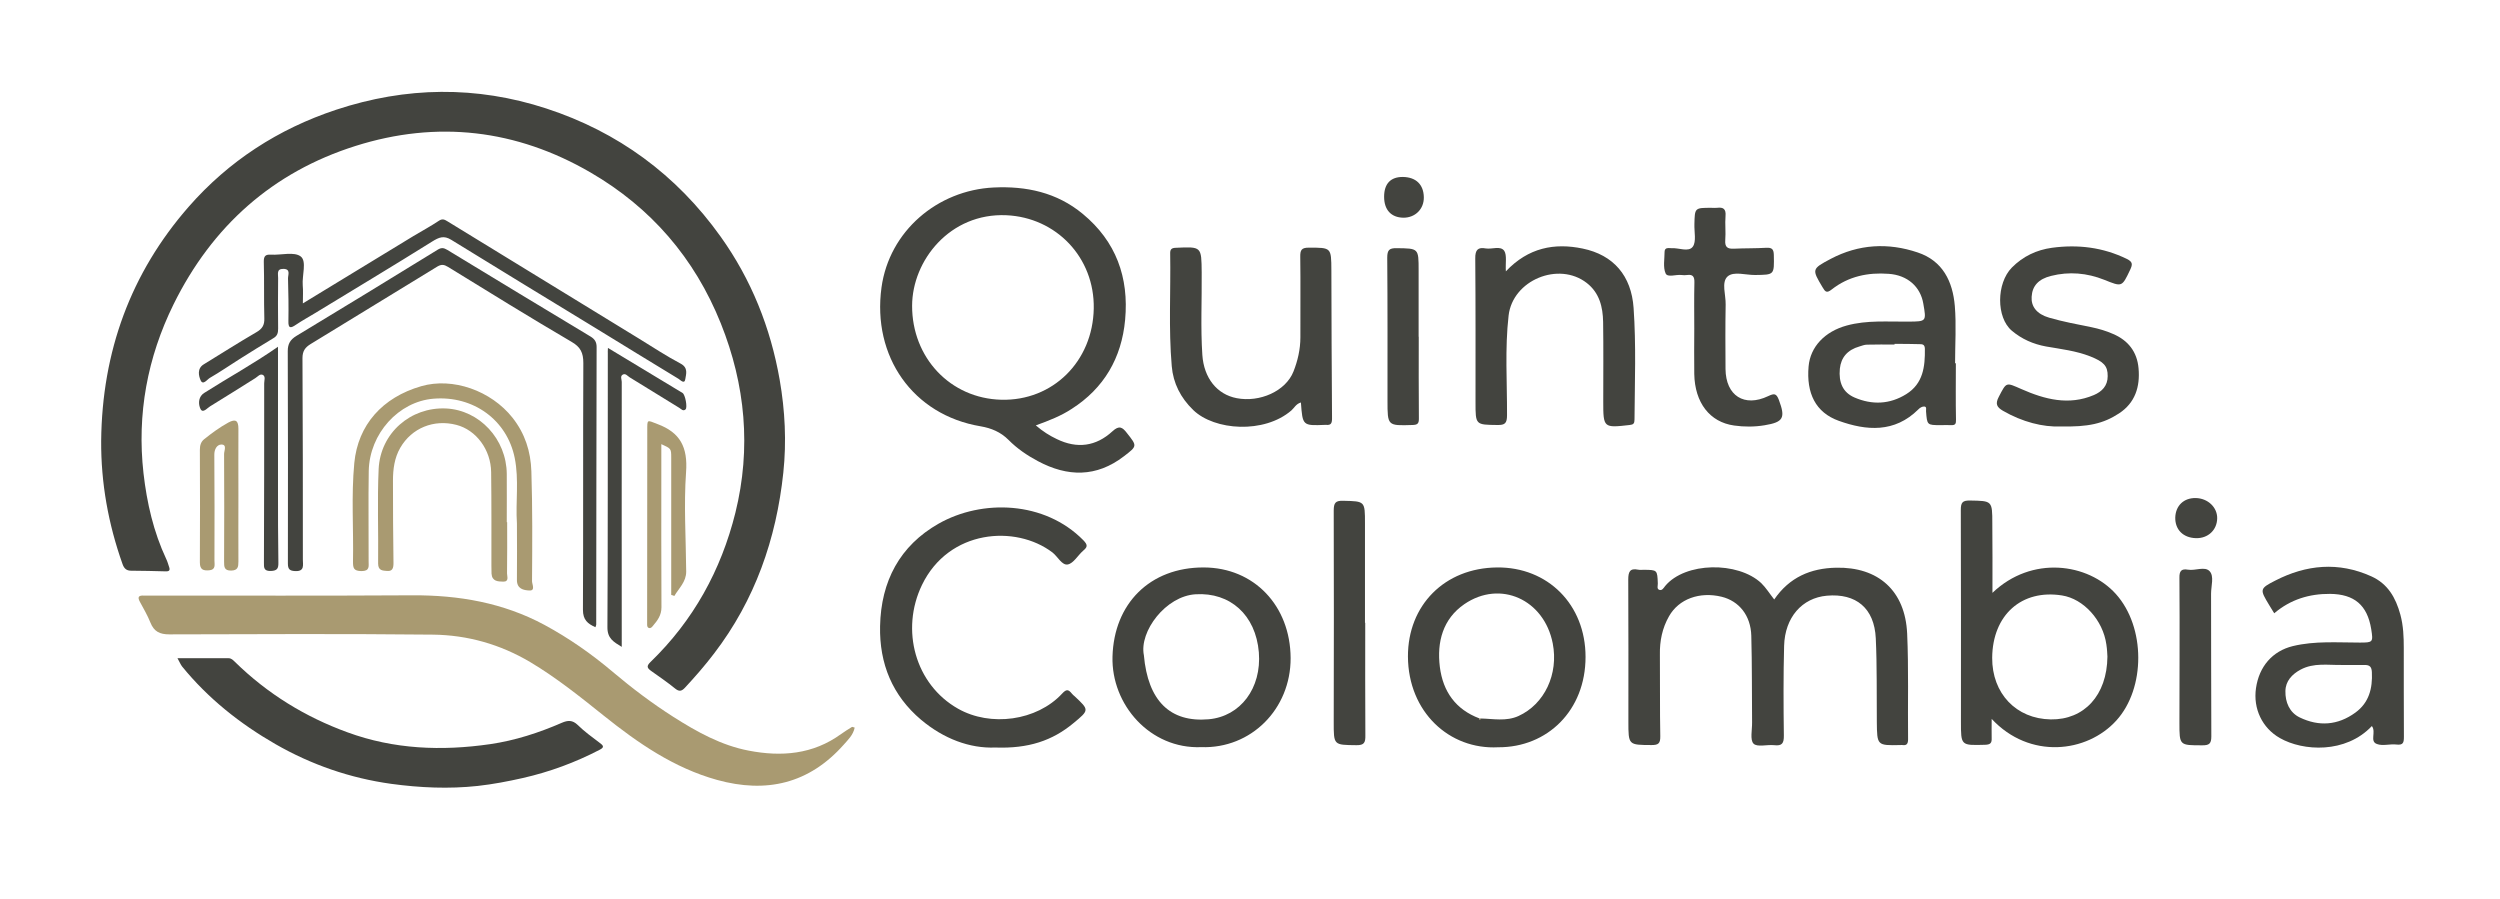
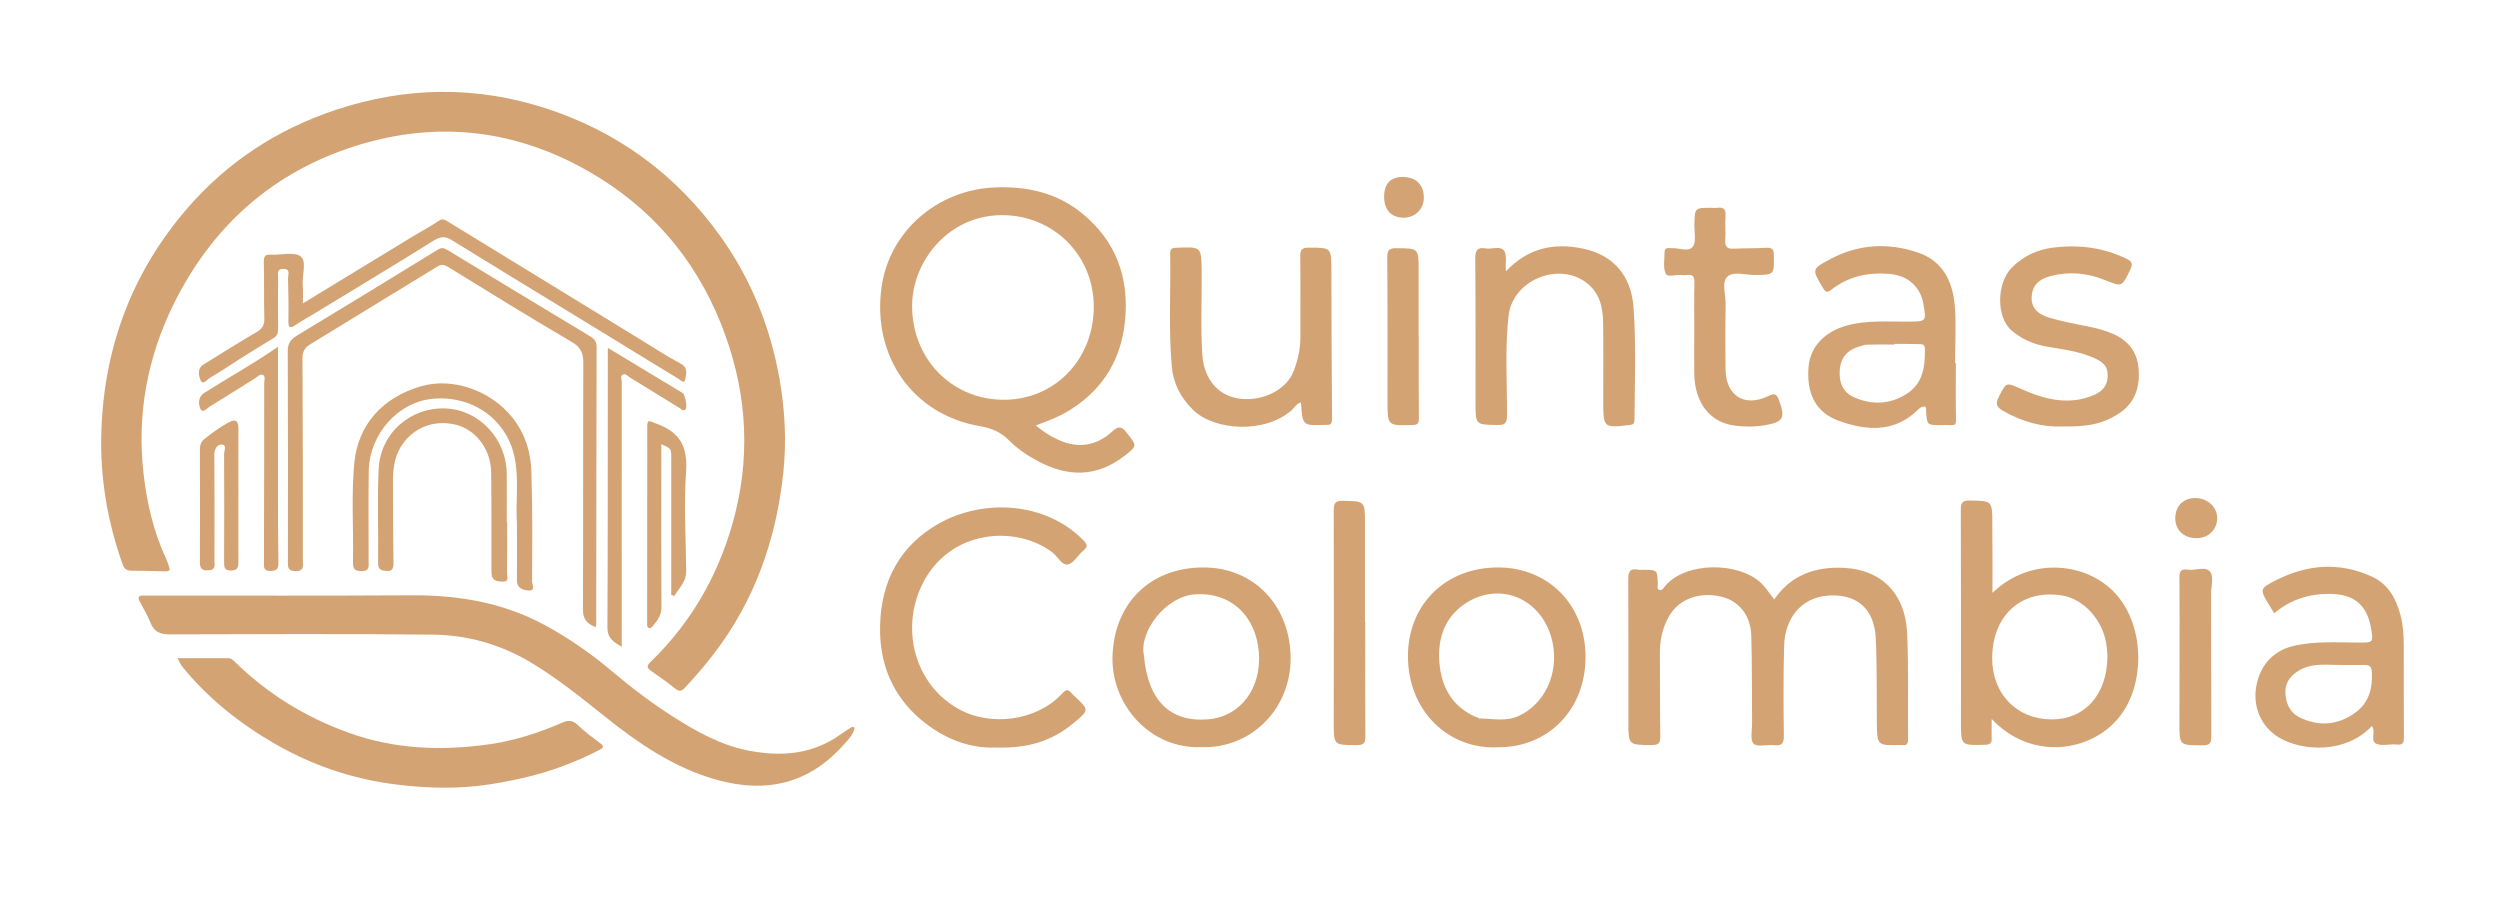
<svg xmlns="http://www.w3.org/2000/svg" version="1.1" id="Layer_1" x="0px" y="0px" viewBox="0 0 1920 690" style="enable-background:new 0 0 1920 690;" xml:space="preserve">
  <style type="text/css">
- 	.st0{fill:#43443F;}
- 	.st1{fill:#A99A71;}
+ 	.st0{fill:#d4a373;}
+ 	.st1{fill:#d4a373;}
</style>
  <path class="st0" d="M77.7,338.5c0.7-68.4,22.6-128.7,67.2-179.7c30.8-35.2,68.9-59.8,113.2-74.5c53.8-17.8,107.8-18.5,161.4-1  c54.9,17.9,100,50.8,134,98.5c23.5,32.9,38.3,69.9,45.3,109.9c4.1,23.6,5.3,47.5,2.8,71.2c-5.4,51.1-21.8,98-53.2,139  c-7,9.2-14.5,17.8-22.3,26.2c-2.5,2.7-4.4,3.3-7.6,0.7c-5.9-4.8-12.2-9.1-18.4-13.5c-3-2.2-3.9-3.6-0.5-6.9  c32.8-31.7,54.2-70.4,65.2-114.7c12.2-49.5,7.7-98.1-11.2-145.3c-20.2-50.4-53.9-89.1-100-115.9c-57.1-33.2-118-40.2-180.6-20.4  c-63.3,20-110,61.3-139.8,121.8c-20,40.7-28.1,84.1-23,129.5c2.6,22.8,7.7,45.1,17.5,66c0.9,1.8,1.4,3.8,2.1,5.8  c1,2.7,0.3,3.7-2.6,3.6c-8.8-0.3-17.7-0.4-26.5-0.5c-3.6,0-5.4-1.7-6.6-5.1C83.2,402.5,77.5,371,77.7,338.5z" />
  <path class="st1" d="M656.4,558.8c-1.2,5.8-5.1,9.3-8.4,13.1c-26.7,30.1-59.5,37.5-97.2,27.1c-33.2-9.2-60.8-28.3-87.4-49.6  c-18.1-14.5-36.1-28.9-56-40.8c-23.2-13.8-48.4-20.9-74.9-21.2c-67.5-0.7-135-0.4-202.4-0.2c-7.4,0-11.8-2.1-14.6-9.1  c-2.2-5.5-5.2-10.6-8-15.8c-2.2-3.9-0.9-5.1,3-4.9c2.3,0.1,4.5,0,6.8,0c66.5,0,132.9,0.2,199.4-0.2c35.6-0.2,69.8,5.7,101.4,22.7  c18.7,10.1,36.2,22.3,52.6,36.2c14.8,12.5,30.2,24.1,46.5,34.5c18.1,11.5,36.8,21.9,57.9,25.9c24.9,4.8,49.2,3,70.9-12.8  c2.7-1.9,5.5-3.7,8.3-5.4C654.5,558.1,655.2,558.5,656.4,558.8z" />
  <path class="st0" d="M795.5,326.7c5.5,4.7,10.6,7.9,16.1,10.5c15.6,7.6,30.1,5.7,42.8-6c5.1-4.7,7.6-3.2,11.1,1.4  c7.9,10,8,9.9-2.3,17.8c-21.2,16.3-43.3,15.9-66,3.8c-8.3-4.4-16.1-9.7-22.7-16.4c-6-6-13.2-9-21.4-10.4  c-52-8.7-83.4-53.6-76.1-106.7c6-43.3,43-74.6,86.1-76.7c24.9-1.2,48.5,3.7,68.5,20.3c25.5,21.1,35.5,48.7,32.5,81.3  c-2.7,29.4-16.3,52.6-41,68.4C814.9,319.4,805.7,323,795.5,326.7z M840,236.9c0.7-39.2-28.9-69.9-67.1-71.6  c-43.3-1.9-72.3,34.7-72.4,69.5c-0.1,39.8,29.2,71.2,68.5,72.2C808.5,308,839.3,277.6,840,236.9z" />
  <path class="st0" d="M1362.6,460.4c11.7-17.1,28-24,47.5-24.4c32.4-0.7,53.1,17.6,54.6,50.6c1.2,27,0.4,54.1,0.7,81.2  c0,3.3-1,4.9-4.3,4.4c-0.5-0.1-1,0-1.5,0c-18.1,0.4-18,0.4-18.2-17.9c-0.2-21.4,0.2-42.8-0.8-64.1c-1.1-23.1-15.1-34.7-37.6-32.7  c-19,1.7-32.2,16.6-32.8,38.5c-0.6,22.9-0.5,45.9-0.2,68.8c0.1,6.1-1.4,8.2-7.4,7.5c-5.5-0.6-13.1,1.7-15.9-1.2  c-2.8-2.9-1-10.6-1.1-16.3c-0.2-22.2,0-44.3-0.6-66.5c-0.4-15.6-9.4-26.7-22.8-30c-16.9-4.1-32.9,1.7-40.4,15  c-5.2,9.1-7.2,19-7,29.5c0.2,20.9-0.1,41.8,0.3,62.6c0.1,5.6-1.5,6.8-6.7,6.8c-17.8-0.1-17.8,0.1-17.8-18.1c0-36.3,0.1-72.7-0.1-109  c0-5.8,1.2-8.9,7.5-7.6c1.5,0.3,3,0.1,4.5,0.1c10.3,0.1,10.3,0.1,10.7,10.4c0.1,1.7-0.9,4.1,0.9,4.9c2.3,1.1,3.6-1.4,4.7-2.8  c15.4-18.6,55.9-19,73.8-2.3C1356.3,451.4,1358.9,455.7,1362.6,460.4z" />
  <path class="st0" d="M1530.2,455.3c30.2-28.9,73.4-22.9,94.8,0.9c22.9,25.5,22.8,72.4,0.4,97.1c-22.6,25-66.7,30.1-95.8-1.2  c0,5.8-0.1,10.3,0,14.7c0.2,3.9-1,5.1-5.2,5.2c-18.5,0.5-18.4,0.7-18.4-17.9c0-54.1,0.1-108.2-0.1-162.3c0-5.7,1.1-7.5,7-7.4  c17.1,0.3,17.2,0.1,17.2,17.6C1530.3,419.3,1530.2,436.5,1530.2,455.3z M1618.5,504.3c-0.1-1.6-0.2-5.5-0.8-9.3  c-2.6-18.7-17.5-35.1-34.1-37.7c-31-4.9-53.3,15-53.6,47.8c-0.2,27.4,18.4,47,45,47.4C1600.5,552.9,1618.2,534.1,1618.5,504.3z" />
  <path class="st0" d="M136.3,505.5c14,0,26.5,0,39.1,0c2.4,0,3.6,1.5,5.1,2.9c24.9,24.4,53.9,42.2,86.3,54  c35.7,13.1,72.4,14.5,109.7,9.1c19.1-2.8,37.3-8.7,55-16.4c4.6-2,8.2-2.2,12.2,1.7c5.1,5,10.9,9.2,16.6,13.5c3,2.2,4.3,3.5,0.1,5.6  c-18.7,9.7-38.2,16.9-58.8,21.6c-11.5,2.6-23,4.8-34.7,6.1c-22.2,2.4-44.3,1.4-66.4-1.6c-31.7-4.4-61.4-14.7-89.1-30.6  c-27.1-15.6-51.6-35-71.6-59.6C138.7,510.3,138,508.6,136.3,505.5z" />
  <path class="st0" d="M764.4,574.1c-19.6,0.8-39.6-6.7-57-21.3c-22-18.6-32.1-43-31.5-71.9c0.7-34.6,15.2-61.8,44.9-78.7  c33.5-19,81.5-17.5,111.2,12.7c3.7,3.8,3.1,5.3-0.2,8.1c-4,3.5-7.3,9.6-11.7,10.5c-4.5,0.9-7.7-6-11.8-9.2  c-28.3-21.5-79.6-17.7-100.2,24.9c-16.7,34.6-5.2,76.5,27.7,95.1c24.9,14.1,60.4,9.4,79.9-11.6c3.4-3.7,4.9-3.2,7.5,0  c0.6,0.8,1.4,1.4,2.2,2.1c11.2,10.5,11.2,10.5-0.9,20.5C808.2,568.9,789.8,575,764.4,574.1z" />
  <path class="st0" d="M1502.1,279c0,14.4-0.2,28.9,0.1,43.3c0.1,3.1-0.5,4.3-3.5,4.2c-2.8-0.1-5.6,0-8.3,0c-10.4,0-10.4,0-11.2-10.6  c-0.1-1.4,0.7-3.6-1.4-3.7c-1.5-0.1-3.4,1-4.5,2.2c-18.3,18.2-39.9,16.4-61.1,8.8c-17.9-6.4-25-21.3-23.2-41.8  c1.3-15,12.4-26.8,29.3-31.4c15.7-4.3,31.6-2.8,47.5-3c13.7-0.1,13.7-0.1,11.3-13.8c-2.2-13-12.1-21.9-26.6-22.9  c-15.8-1.2-30.8,1.9-43.6,11.9c-4,3.2-5.1,2-7.2-1.6c-8.2-13.8-8.4-14,6.3-21.8c21.5-11.3,44-12.6,66.8-4.9  c19.2,6.4,26.9,22.2,28.5,41.1c1.2,14.6,0.2,29.3,0.2,44C1501.8,279,1502,279,1502.1,279z M1455,264.1c0,0.2,0,0.3,0,0.5  c-7,0-14.1-0.1-21.1,0.1c-2,0-3.9,0.8-5.9,1.4c-9.1,2.6-14.1,8.4-15,17.1c-1,10.6,2.3,18.2,11.3,22.1c13.5,5.8,27,5.3,39.7-2.6  c13-8.1,14.5-21.1,14.3-34.9c-0.1-3.5-2.1-3.5-4.5-3.5C1467.6,264.1,1461.3,264.1,1455,264.1z" />
  <path class="st0" d="M1150.6,573.9c-37.5,2-69.1-27.1-69.3-69.7c-0.1-39.3,28.1-68,68.4-68.4c39-0.4,68,28.5,68,68.7  C1217.7,545.6,1188.4,574.1,1150.6,573.9z M1136.1,551.7c0.1,0.4,0.3,0.8,0.4,1.2c0.2-0.4,0.4-0.7,0.6-1.1  c9.7,0.2,19.6,2.4,29.1-1.9c20-9.1,30.9-32.2,26.3-55.8c-6.6-33.7-40.3-49-67.9-30.1c-16.4,11.3-21.2,28.9-18.8,48.2  C1108.2,531.3,1118.1,544.9,1136.1,551.7z" />
  <path class="st0" d="M1821.6,557.6c-20.1,21.3-52.9,19.4-70.7,9.2c-13.5-7.7-20.6-22.5-18.3-38.3c2.4-16.7,12.7-28.5,28.3-32.3  c17-4.1,34.2-2.7,51.4-2.7c10.1,0,10.4-0.2,8.8-10.3c-3-18.5-13-26.9-31.6-27.1c-15.9-0.1-30.3,4.2-42.9,14.9  c-1.4-2.3-2.6-4.2-3.8-6.2c-7.3-12.1-7.6-12.7,4.6-18.9c23.9-12.3,48.6-14.6,73.7-3.3c12.7,5.7,18.8,16.3,22.4,29.5  c2.3,8.6,2.6,17,2.6,25.7c0.1,22.7-0.1,45.4,0.1,68c0,4.5-0.5,6.6-5.7,6c-5-0.6-10.6,1.3-15-0.4  C1819.7,569.4,1825.1,562.2,1821.6,557.6z M1798.8,510.7c-10.8,0.2-21.8-1.9-32,3.6c-6.5,3.5-11.5,8.8-11.6,16.4  c-0.2,8.5,3.1,16.5,11,20.3c14.7,7.1,29.2,6.1,42.7-3.7c10.5-7.6,13.3-18.6,12.7-31.1c-0.2-4-1.6-5.5-5.4-5.5  C1810.4,510.7,1804.6,510.7,1798.8,510.7z" />
  <path class="st0" d="M922.6,573.8c-39.3,1.6-69.2-32.6-68.2-69.5c1.1-40.7,28.7-68.6,70.1-68.5c38.6,0.1,66.5,29.4,66.7,69.6  C991.3,544.6,960.8,575.1,922.6,573.8z M878.5,503.2c3.1,35,20.1,51.8,49.8,49.2c24.4-2.2,40.7-23.9,38.5-51.4  c-2.4-28.8-22.1-46.2-48.5-44.6C895.3,457.7,874.8,485,878.5,503.2z" />
  <path class="st0" d="M999.1,309.1c-3.8,1.1-5.1,4.2-7.3,6.1c-20.9,18.1-59.1,15.5-75.4-0.3c-9.7-9.4-15.4-20.6-16.5-33.7  c-2.5-28.8-0.7-57.7-1.2-86.5c-0.1-3.3,1.1-4.3,4.4-4.4c19.8-0.9,19.6-1,19.8,19c0.2,21.1-0.9,42.2,0.5,63.3  c1.2,17.7,11.2,30.3,26.4,33.2c17.6,3.4,37.6-5.3,43.6-20.5c3.2-8.1,5.3-17,5.3-26.2c-0.1-20.6,0.2-41.2-0.1-61.8  c-0.1-5.3,1-7.1,6.5-7.1c17.4,0,17.3-0.2,17.4,17.5c0.1,37.9,0.2,75.7,0.5,113.6c0,3.6-0.7,5.4-4.5,5c-0.2,0-0.5,0-0.8,0  C1000.4,327,1000.4,327,999.1,309.1z" />
  <path class="st0" d="M1156.5,208.4c17.3-18.3,37.4-22,59-17.5c23.7,4.9,37.4,20.9,39.1,45.6c2,28.5,0.9,57.2,0.7,85.7  c0,3-0.8,3.9-3.7,4.2c-20.1,2.3-20.3,2.2-20.3-18c0-20.4,0.2-40.7-0.1-61.1c-0.2-11.5-2.8-22.4-12.6-30c-21.5-16.7-56.9-2.2-60,25.1  c-2.9,25.4-1.1,51-1.2,76.4c0,6.3-1.6,7.7-7.4,7.6c-16.8-0.2-16.8,0-16.8-17.4c0-36.8,0.1-73.7-0.2-110.5c-0.1-6.7,2.1-8.8,8.1-7.7  c4.8,0.8,11.3-2.3,14.2,1.9C1157.4,196.1,1156.1,202.1,1156.5,208.4z" />
  <path class="st0" d="M1582.4,327.5c-13.3,0.6-29.2-3.4-44.1-12c-4.8-2.8-6.1-5.3-3.2-10.8c6-11.5,5.4-11.1,17.3-5.9  c17.9,7.9,36.4,12.8,55.7,4.6c6.1-2.6,10.6-7,10.6-14.5c0.1-7.9-3.1-11.1-13.4-15.2c-11-4.3-22.5-5.6-33.9-7.6  c-9.9-1.8-18.7-5.7-26.3-12.1c-12.1-10.2-11.9-36.4,0-48.5c8.6-8.7,19.1-13.6,30.8-15.2c19.9-2.7,39.2-0.4,57.6,8.6  c4.6,2.3,4.3,4.3,2.5,8.2c-6.4,13.5-6.2,13.3-19.9,7.8c-13.3-5.3-27-6.5-40.9-3c-9.6,2.4-14.4,7.6-14.9,16  c-0.5,7.4,3.8,13.3,13.5,16.1c10.7,3.1,21.6,5.1,32.5,7.3c5.7,1.2,11.2,2.8,16.6,5.2c11.5,4.9,18.4,13.7,19.5,26.3  c1.3,14.2-2.6,26.6-15,34.7C1615.3,325.4,1603.7,328,1582.4,327.5z" />
  <path class="st0" d="M457.3,481.7c-6-2.7-9.6-5.6-9.6-13.4c0.3-63.2,0-126.3,0.3-189.5c0-7.8-2.1-12.3-9.1-16.3  c-31.9-18.7-63.3-38.1-94.8-57.5c-3.1-1.9-5.1-2.1-8.2-0.3c-32.4,19.9-64.8,39.7-97.3,59.5c-4.2,2.6-6.3,5.3-6.3,10.9  c0.3,51.6,0.3,103.1,0.3,154.7c0,4.1,1.5,9.1-5.8,8.8c-4.2-0.2-5.7-1.3-5.7-5.8c0.1-54.4,0.1-108.8-0.1-163.2  c0-5.5,1.9-8.7,6.6-11.6c36.3-21.9,72.4-44,108.5-66.2c2.9-1.8,4.7-1.5,7.4,0.1c36.6,22.3,73.4,44.5,110.1,66.6  c3.1,1.9,4.6,4.1,4.6,8c-0.2,70.9-0.2,141.8-0.3,212.7C458,479.8,457.7,480.5,457.3,481.7z" />
  <path class="st0" d="M1301.2,252.5c0-11.9-0.2-23.7,0.1-35.6c0.1-4.3-1.1-6.3-5.5-5.7c-1.5,0.2-3,0.2-4.5,0  c-4.2-0.5-10.6,2.1-12.1-1.2c-2.1-4.7-0.8-11.1-0.8-16.7c0-1.8,1.1-2.8,2.9-2.8c0.8,0,1.5,0.1,2.3,0.1c5.7-0.4,13.3,3.3,16.5-1.2  c2.8-3.9,1-11.4,1.2-17.2c0.3-12.6,0.2-12.6,12.9-12.6c1.5,0,3.1,0.2,4.5,0c4.7-0.6,7,0.8,6.5,6.3c-0.5,6.1,0.3,12.4-0.2,18.5  c-0.4,5.4,1.7,6.8,6.5,6.6c8.3-0.4,16.7-0.2,25-0.7c4.2-0.2,5.7,0.9,5.8,5.5c0.3,15.4,0.5,15.2-14.3,15.4  c-7.3,0.1-16.6-3.1-21.3,1.2c-4.8,4.5-1.2,14.1-1.4,21.5c-0.3,16.5-0.2,33-0.1,49.5c0.2,20.5,14.4,29.6,32.8,20.8  c4.5-2.1,6.2-2.3,8.2,3c5.1,13.7,3.6,17-11,19.4c-7.8,1.3-15.7,1.3-23.4,0.2c-18.7-2.6-30.2-17.5-30.6-39.6  C1301,275.7,1301.2,264.1,1301.2,252.5C1301.2,252.5,1301.2,252.5,1301.2,252.5z" />
  <path class="st0" d="M232.6,233c29.5-18,57.2-34.9,84.9-51.7c6.5-3.9,13.2-7.5,19.5-11.7c2.8-1.9,4.4-1,6.7,0.4  c49,30.1,98.1,60.1,147.1,90.1c10.6,6.5,21,13.4,32,19.2c5.9,3.2,4.1,8,3.5,11.9c-0.6,4.1-3.7,0.7-5.1-0.2  c-21.3-12.9-42.4-25.9-63.6-38.9c-37-22.6-74.1-45.1-111-67.9c-5.8-3.6-9.5-1.9-14.7,1.3c-29.9,18.7-60.1,36.8-90.3,55.2  c-4.8,2.9-9.7,5.6-14.3,8.7c-4.1,2.8-6,3-5.8-3c0.2-10.8,0-21.6-0.3-32.5c-0.1-2.7,2.3-7.3-3.5-7.4c-5.6-0.1-4,4.1-4.1,7.1  c-0.1,12.9-0.2,25.8,0,38.7c0,3.3-0.5,5.6-3.6,7.4c-8.7,5.2-17.3,10.6-25.9,16c-7.6,4.8-15.1,10-22.9,14.5c-2.1,1.2-5.3,6-7.1,1.9  c-1.5-3.3-2.9-9.1,2.4-12.3c13.4-8.2,26.7-16.7,40.3-24.6c4.6-2.6,6.4-5.5,6.2-10.8c-0.4-14.4,0-28.9-0.4-43.3  c-0.1-4.6,1.4-5.8,5.6-5.5c7.8,0.4,17.8-2.5,22.8,1.4c4.7,3.7,0.9,14.5,1.5,22.1C232.9,223.2,232.6,227.2,232.6,233z" />
  <path class="st0" d="M1048.5,478.3c0,28.8-0.1,57.6,0.1,86.5c0.1,5.5-0.9,7.6-6.9,7.5c-17.6-0.2-17.4,0.1-17.4-18  c0.1-54,0.2-108.1,0-162.1c0-6.1,1.4-7.8,7.4-7.6c16.6,0.4,16.6,0.2,16.6,17.3c0,25.5,0,51,0,76.4  C1048.4,478.3,1048.5,478.3,1048.5,478.3z" />
  <path class="st1" d="M397,402c-1.1-16.4,1.7-33.4-1.7-50.3c-5.9-29.2-31.8-48-62.4-45.5c-26.8,2.2-49.1,26.8-49.7,55.4  c-0.4,23.2,0,46.4-0.1,69.6c0,3.7,1,7.4-5.5,7.4c-6.1-0.1-6.5-2.4-6.5-7.3c0.5-25.2-1.4-50.5,1-75.7c2.8-29.3,21.6-50.4,51.4-59  c24.2-7,53.6,3.4,70.1,24.2c9.6,12.2,14,25.8,14.5,41.3c0.9,28.1,0.7,56.2,0.5,84.3c0,2.3,2.8,7.4-2.1,7.1c-4.2-0.2-9.7-1.1-9.5-8.4  C397.2,430.9,397,416.7,397,402z" />
  <path class="st0" d="M1673.9,504.8c0-20.4,0.1-40.7-0.1-61.1c-0.1-5,1.4-7.1,6.5-6.2c5.7,1,13-2.8,16.7,1.2  c3.6,3.9,1.1,11.3,1.1,17.2c0.1,36.6,0,73.2,0.2,109.7c0,5.7-1.8,6.8-6.9,6.8c-17.6,0-17.6,0.2-17.6-17.3  C1673.9,538.2,1673.9,521.5,1673.9,504.8z" />
  <path class="st1" d="M389.5,401c0,13.1,0.1,26.3-0.1,39.4c0,2.3,1.8,6.4-3,6.3c-4-0.1-8.5-0.2-8.9-6.1c-0.1-2.1-0.1-4.1-0.1-6.2  c0-23.9,0.1-47.9-0.2-71.8c-0.2-17.2-11.5-32.4-26.7-36.3c-17.3-4.5-34.3,2.4-43.1,17.6c-4.5,7.8-5.6,16.5-5.6,25.3  c0,21.1,0.1,42.2,0.4,63.3c0,3.8-0.8,6.3-4.8,6c-3.4-0.3-7-0.1-7-5.7c0.3-24.2-0.7-48.5,0.4-72.6c1.3-27.6,24.5-47.7,51.7-46.5  c25.7,1.2,46.5,23.5,46.7,50.3c0.1,12.4,0,24.7,0,37.1C389.4,401,389.4,401,389.5,401z" />
  <path class="st0" d="M1089.6,258.6c0,20.9-0.1,41.7,0.1,62.6c0.1,4.2-1.1,5.1-5,5.2c-19.1,0.6-19.1,0.7-19.1-18.7  c0-36.6,0.1-73.2-0.2-109.8c0-5.9,1.6-7.4,7.2-7.3c16.9,0.2,16.9,0,16.9,17c0,17,0,34,0,51C1089.5,258.6,1089.5,258.6,1089.6,258.6z  " />
  <path class="st0" d="M466.9,267.2c19.7,11.9,38.5,23.3,57.3,34.6c2.1,1.3,3.9,11.2,2.3,12.6c-1.8,1.7-3.3-0.2-4.7-1.1  c-12.8-7.8-25.4-15.7-38.2-23.5c-1.6-1-3.2-3.3-5.3-2.1c-2.2,1.2-0.8,3.7-0.8,5.6c-0.1,67.5,0,135,0,203.5  c-6.2-3.8-11.1-6.4-11-15.2c0.4-70.1,0.2-140.1,0.3-210.2C466.7,270.5,466.8,269.4,466.9,267.2z" />
  <path class="st1" d="M515.5,456.9c0-35.2,0-70.4,0-105.5c0-6.9-0.1-6.9-7.6-10.3c0,7.1,0,13.6,0,20.2c0,35-0.1,70,0.1,105.1  c0,6.1-3,10.1-6.5,14.2c-0.8,1-1.7,2.1-3.1,1.7c-1.5-0.5-1.4-1.9-1.4-3.2c0-1,0-2.1,0-3.1c0-48.4,0-96.8,0.1-145.2  c0-9.2-0.3-8.2,7.9-5.1c17.4,6.5,23.3,17.7,21.9,36.9c-1.8,25.3-0.1,50.9,0.1,76.4c0,7.9-5.6,12.7-9.1,18.7  C517,457.3,516.3,457.1,515.5,456.9z" />
  <path class="st0" d="M213.5,266.3c0,37.7,0,73.5,0,109.3c0,18.8,0,37.6,0.3,56.4c0.1,4.5-0.8,6.3-5.7,6.5c-5.4,0.2-5.5-2.4-5.4-6.5  c0.2-45.9,0.2-91.8,0.2-137.6c0-2.2,1.2-5.1-0.9-6.4c-2.2-1.3-4.1,1.3-5.9,2.4c-11.6,7.2-23.1,14.6-34.8,21.7  c-2.2,1.3-5.5,5.6-7.3,2c-1.4-2.8-2.1-8,1.6-11.4c0.4-0.3,0.8-0.6,1.2-0.9C175,290.2,194.1,279.8,213.5,266.3z" />
  <path class="st1" d="M183.1,380.3c0,17-0.1,34,0,51c0,4.1-0.4,6.8-5.6,6.9c-5.4,0.1-5.4-3-5.4-6.9c0.1-27.6,0.2-55.1,0-82.7  c0-2.4,2.5-7.3-2.2-7.2c-3.3,0.1-5.4,3.7-5.3,8c0.2,27,0.2,54.1,0.1,81.1c0,3.1,1.2,7.1-4.1,7.5c-4.3,0.3-7.1-0.3-7.1-6  c0.2-28.8,0.1-57.7,0-86.5c0-3.3,0.7-6.1,3.3-8.2c5.9-4.7,12-9.2,18.6-12.8c5.6-3,7.7-1.5,7.7,4.8c-0.1,17,0,34,0,51  C183.2,380.3,183.1,380.3,183.1,380.3z" />
  <path class="st0" d="M1686.4,382.5c9.2,0.2,16.5,7.1,16.4,15.5c-0.1,9.1-7.1,15.6-16.4,15.3c-9.8-0.3-16-6.6-15.8-15.9  C1670.9,388.3,1677.2,382.3,1686.4,382.5z" />
  <path class="st0" d="M1063,151.1c0-10,5-15.3,14.5-15.2c10,0.2,15.8,5.8,16,15.5c0.2,9.1-6.6,15.9-15.8,15.8  C1068.4,167,1063,161.2,1063,151.1z" />
  <path class="st1" d="M1136.1,551.7l0.6-0.2c0,0,0.5,0.4,0.5,0.4c-0.2,0.4-0.4,0.7-0.6,1.1C1136.4,552.6,1136.2,552.1,1136.1,551.7z" />
</svg>
